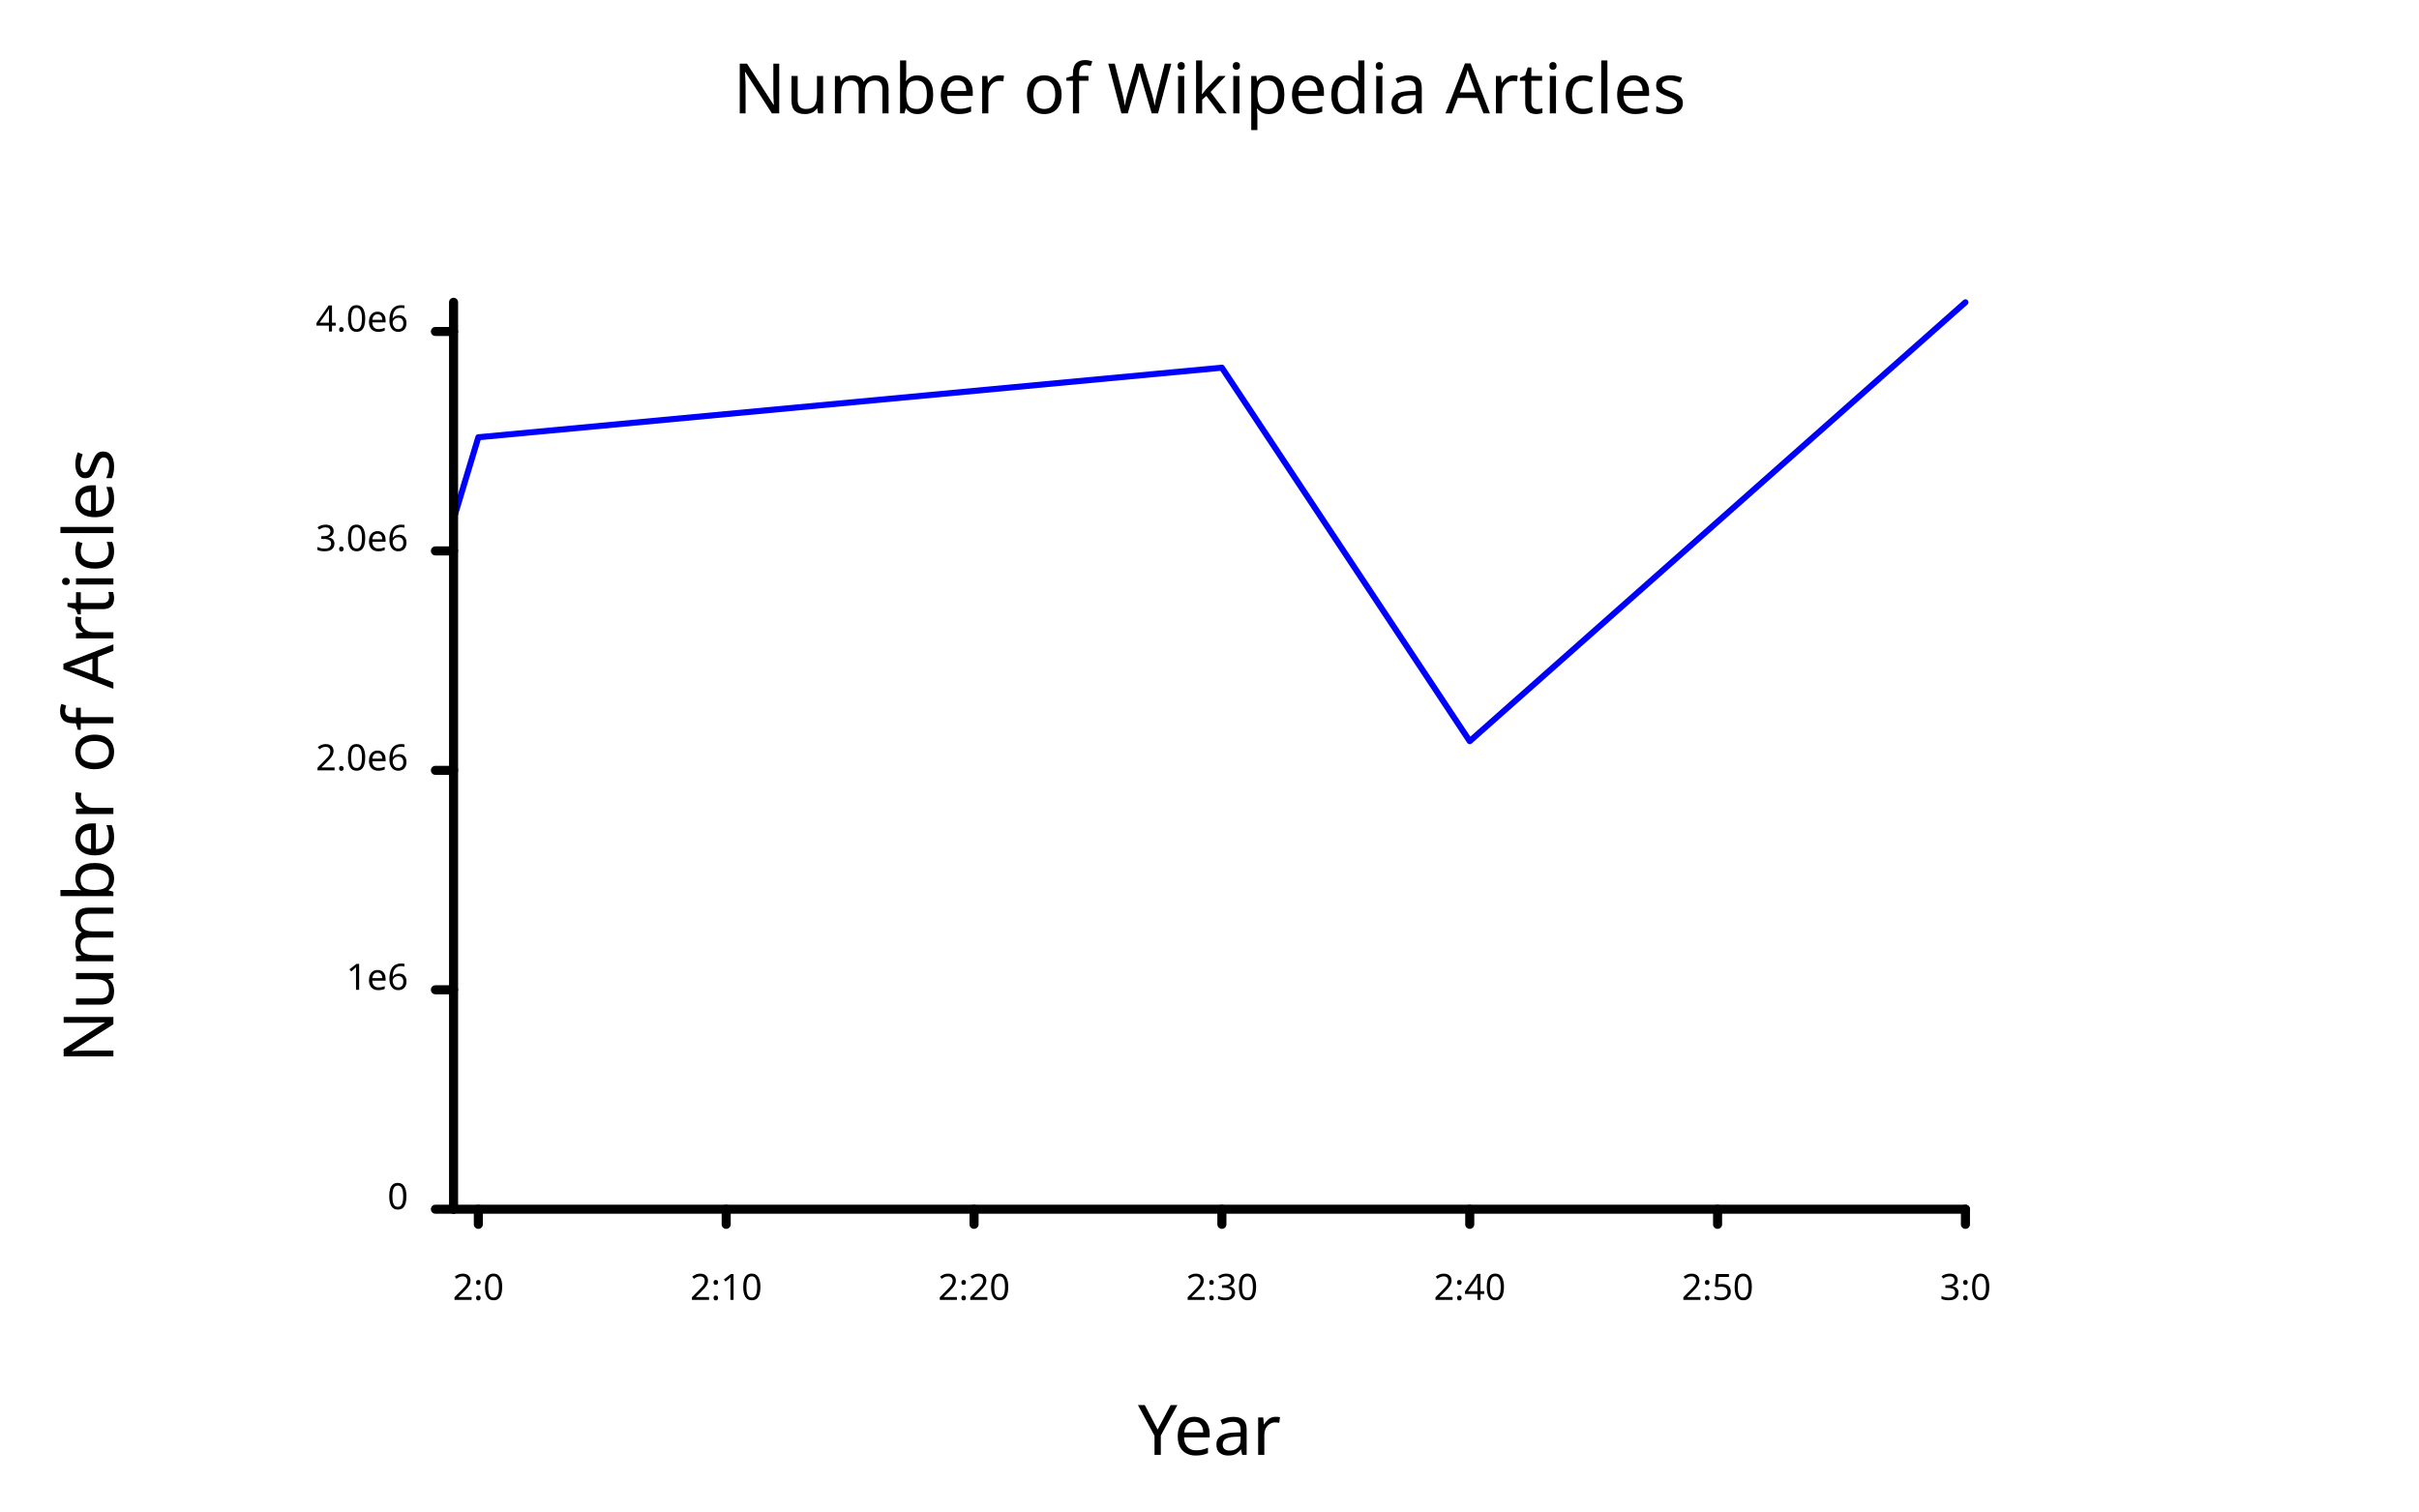
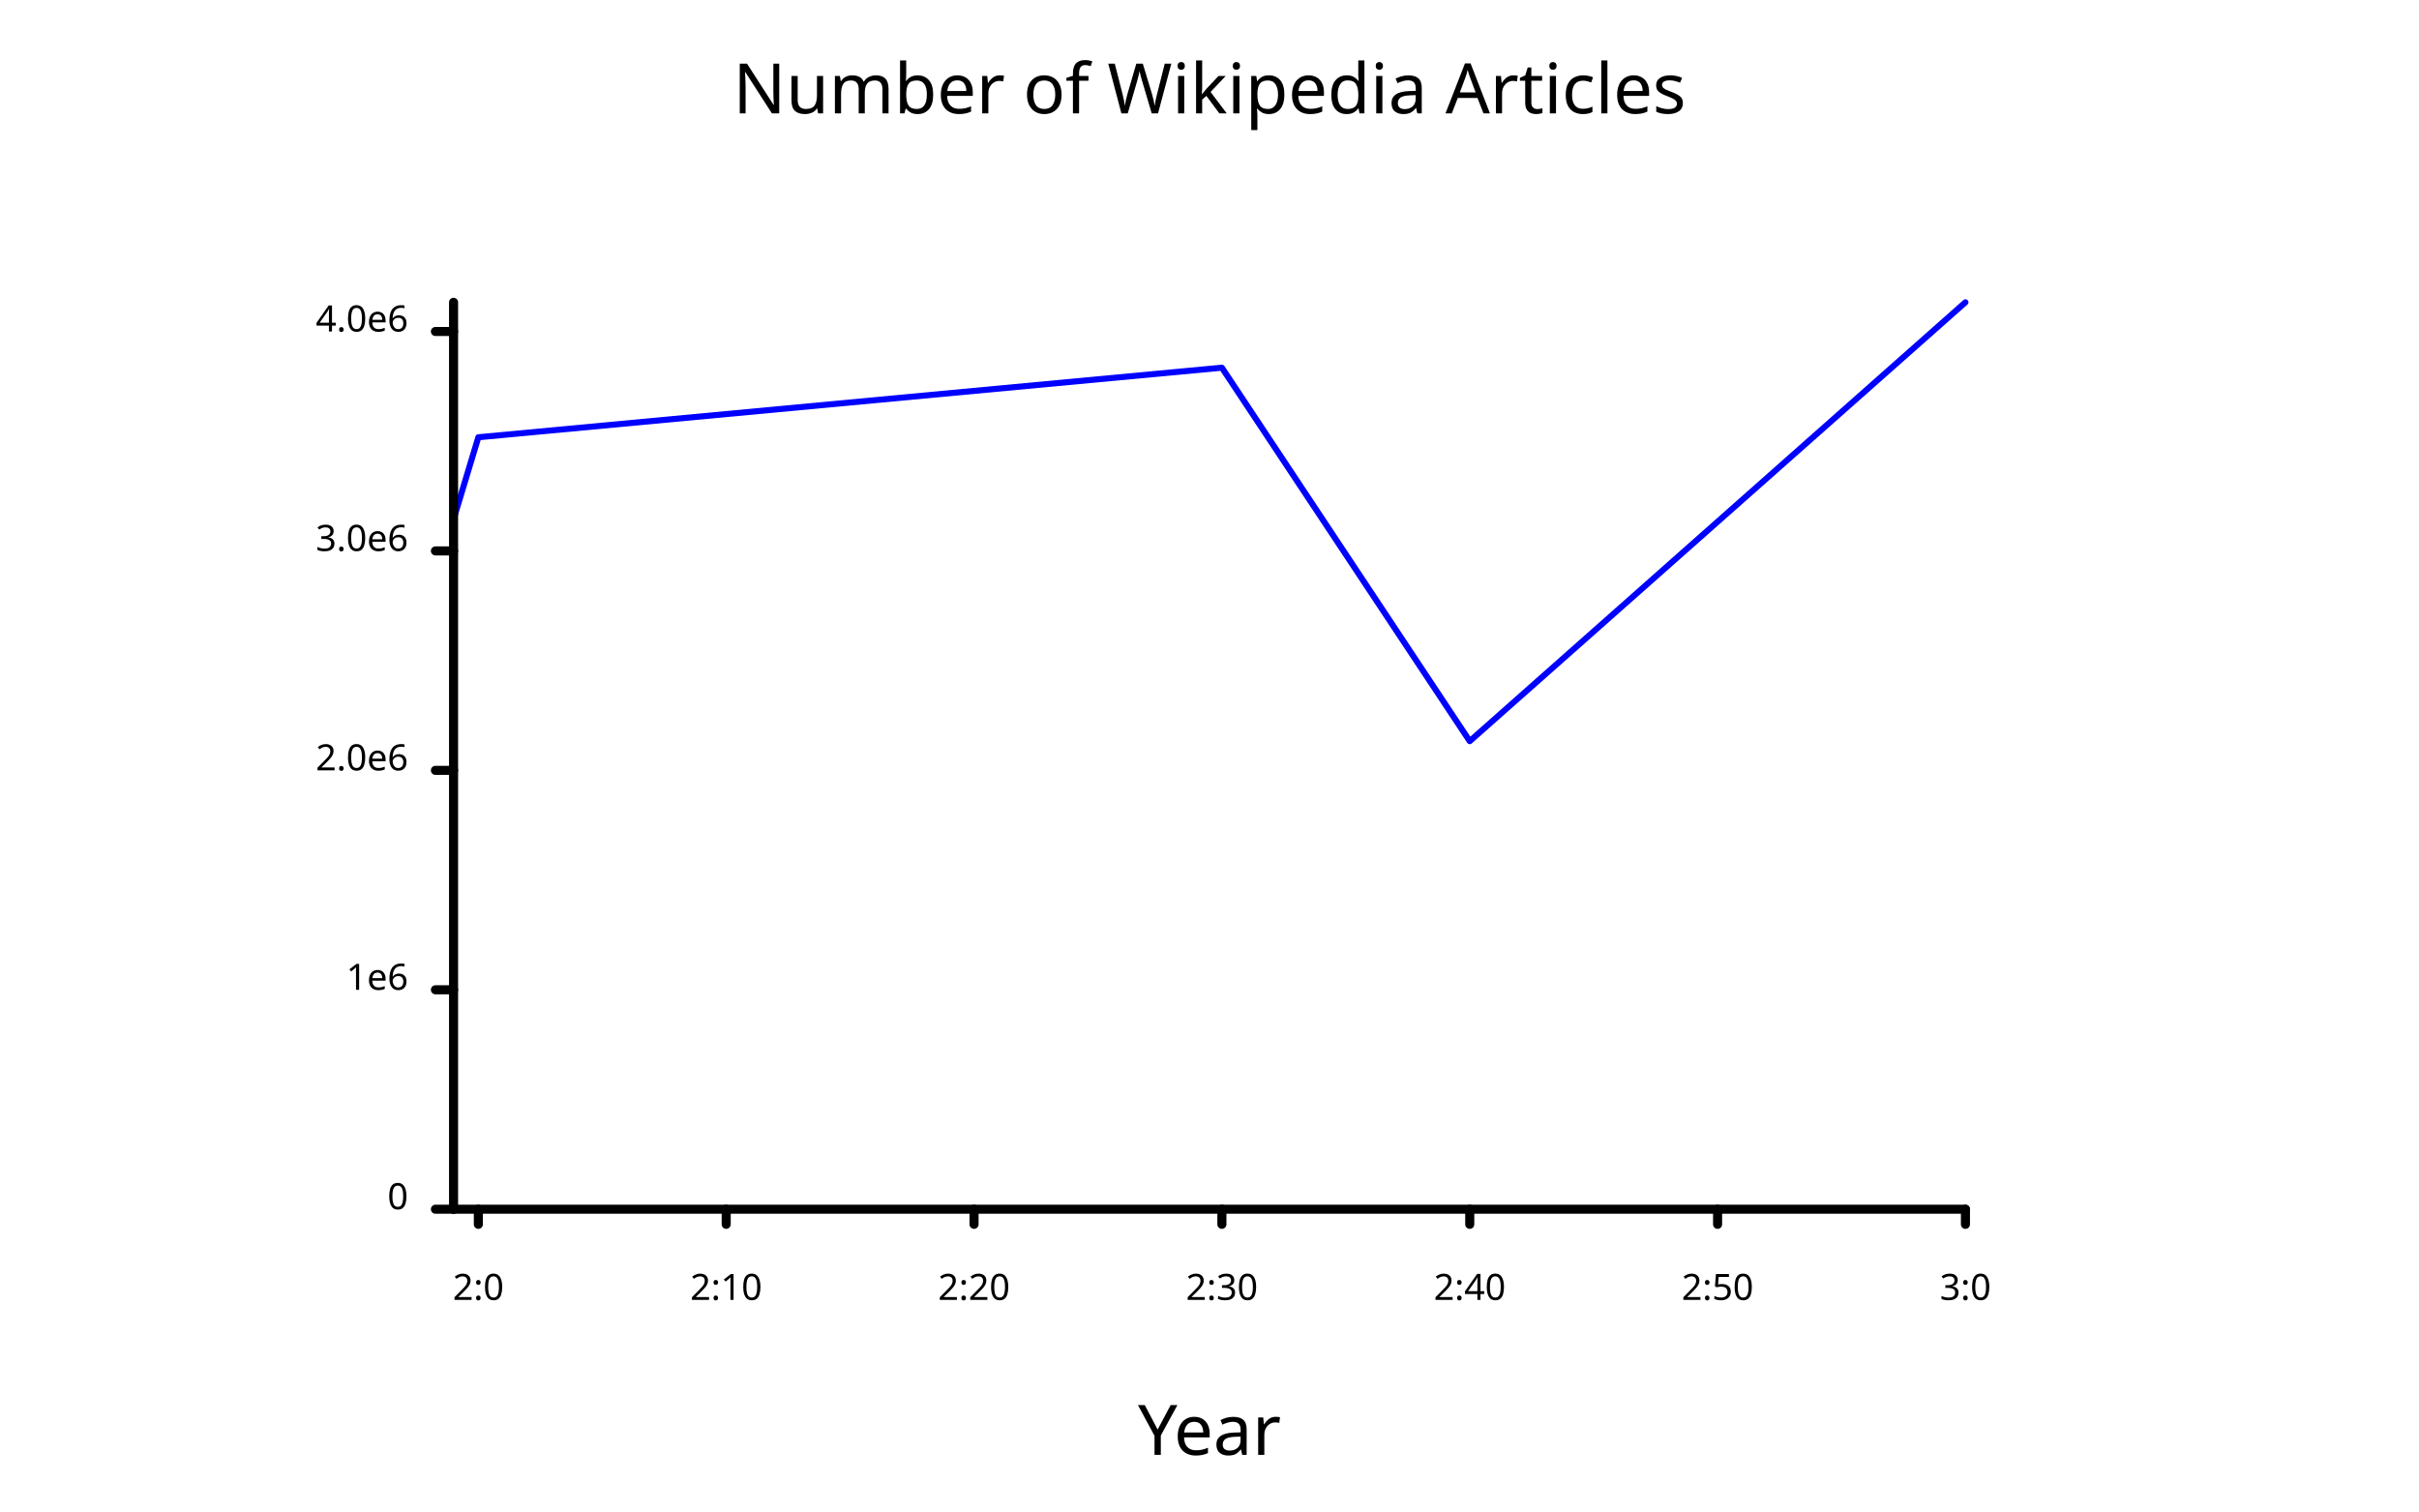
<svg xmlns="http://www.w3.org/2000/svg" class="poloto" width="800" height="500" viewBox="0 0 800 500">
  <style>.poloto { stroke-linecap:round; stroke-linejoin:round; font-family: 'Tahoma', sans-serif; background-color: AliceBlue;} .poloto_scatter{stroke-width:7} .poloto_line{stroke-width:2} .poloto_text{fill: black;} .poloto_axis_lines{stroke: black;stroke-width:3;fill:none;stroke-dasharray:none} .poloto0stroke{stroke:  blue;} .poloto1stroke{stroke:  red;} .poloto2stroke{stroke:  green;} .poloto3stroke{stroke:  gold;} .poloto4stroke{stroke:  aqua;} .poloto5stroke{stroke:  lime;} .poloto6stroke{stroke:  orange;} .poloto7stroke{stroke:  chocolate;} .poloto0fill{fill:blue;} .poloto1fill{fill:red;} .poloto2fill{fill:green;} .poloto3fill{fill:gold;} .poloto4fill{fill:aqua;} .poloto5fill{fill:lime;} .poloto6fill{fill:orange;} .poloto7fill{fill:chocolate;}</style>
  <text class="poloto_text poloto_legend_text" alignment-baseline="middle" text-anchor="start" font-size="large" x="675" y="100" />
  <path class="poloto_line poloto0stroke" fill="none" stroke="black" d=" M 150 171.788 L 158.197 144.641 L 404.098 121.631 L 486.066 245.173 L 650 100" />
  <text class="poloto_labels poloto_text poloto_title" alignment-baseline="start" text-anchor="middle" font-size="x-large" x="400" y="37.5"> Number of Wikipedia Articles</text>
-   <text class="poloto_labels poloto_text poloto_xname" alignment-baseline="start" text-anchor="middle" font-size="x-large" x="400" y="481.25"> Year</text>
-   <text class="poloto_labels poloto_text poloto_yname" alignment-baseline="start" text-anchor="middle" font-size="x-large" transform="rotate(-90,37.5,250)" x="37.5" y="250"> Number of Articles</text>
+   <text class="poloto_labels poloto_text poloto_xname" alignment-baseline="start" text-anchor="middle" font-size="x-large" x="400" y="481.25">Year</text>
+   <text class="poloto_labels poloto_text poloto_yname" alignment-baseline="start" text-anchor="middle" font-size="x-large" transform="rotate(-90,37.5,250)" x="37.5" y="250" />
  <line class="poloto_axis_lines" stroke="black" x1="158.197" x2="158.197" y1="400" y2="405" />
  <text class="poloto_tick_labels poloto_text" alignment-baseline="start" text-anchor="middle" x="158.197" y="430">2:0</text>
  <line class="poloto_axis_lines" stroke="black" x1="240.164" x2="240.164" y1="400" y2="405" />
  <text class="poloto_tick_labels poloto_text" alignment-baseline="start" text-anchor="middle" x="240.164" y="430">2:10</text>
  <line class="poloto_axis_lines" stroke="black" x1="322.131" x2="322.131" y1="400" y2="405" />
  <text class="poloto_tick_labels poloto_text" alignment-baseline="start" text-anchor="middle" x="322.131" y="430">2:20</text>
  <line class="poloto_axis_lines" stroke="black" x1="404.098" x2="404.098" y1="400" y2="405" />
  <text class="poloto_tick_labels poloto_text" alignment-baseline="start" text-anchor="middle" x="404.098" y="430">2:30</text>
  <line class="poloto_axis_lines" stroke="black" x1="486.066" x2="486.066" y1="400" y2="405" />
  <text class="poloto_tick_labels poloto_text" alignment-baseline="start" text-anchor="middle" x="486.066" y="430">2:40</text>
  <line class="poloto_axis_lines" stroke="black" x1="568.033" x2="568.033" y1="400" y2="405" />
  <text class="poloto_tick_labels poloto_text" alignment-baseline="start" text-anchor="middle" x="568.033" y="430">2:50</text>
  <line class="poloto_axis_lines" stroke="black" x1="650" x2="650" y1="400" y2="405" />
  <text class="poloto_tick_labels poloto_text" alignment-baseline="start" text-anchor="middle" x="650" y="430">3:0</text>
  <line class="poloto_axis_lines" stroke="black" x1="150" x2="144" y1="400" y2="400" />
  <text class="poloto_tick_labels poloto_text" alignment-baseline="middle" text-anchor="end" x="135" y="400">0</text>
  <line class="poloto_axis_lines" stroke="black" x1="150" x2="144" y1="327.414" y2="327.414" />
  <text class="poloto_tick_labels poloto_text" alignment-baseline="middle" text-anchor="end" x="135" y="327.414">1e6</text>
  <line class="poloto_axis_lines" stroke="black" x1="150" x2="144" y1="254.827" y2="254.827" />
  <text class="poloto_tick_labels poloto_text" alignment-baseline="middle" text-anchor="end" x="135" y="254.827">2.0e6</text>
  <line class="poloto_axis_lines" stroke="black" x1="150" x2="144" y1="182.241" y2="182.241" />
  <text class="poloto_tick_labels poloto_text" alignment-baseline="middle" text-anchor="end" x="135" y="182.241">3.0e6</text>
  <line class="poloto_axis_lines" stroke="black" x1="150" x2="144" y1="109.654" y2="109.654" />
  <text class="poloto_tick_labels poloto_text" alignment-baseline="middle" text-anchor="end" x="135" y="109.654">4.0e6</text>
  <path stroke="black" fill="none" class="poloto_axis_lines" d=" M 150 400 L 650 400" />
  <path stroke="black" fill="none" class="poloto_axis_lines" d=" M 150 400 L 150 100" />
</svg>
